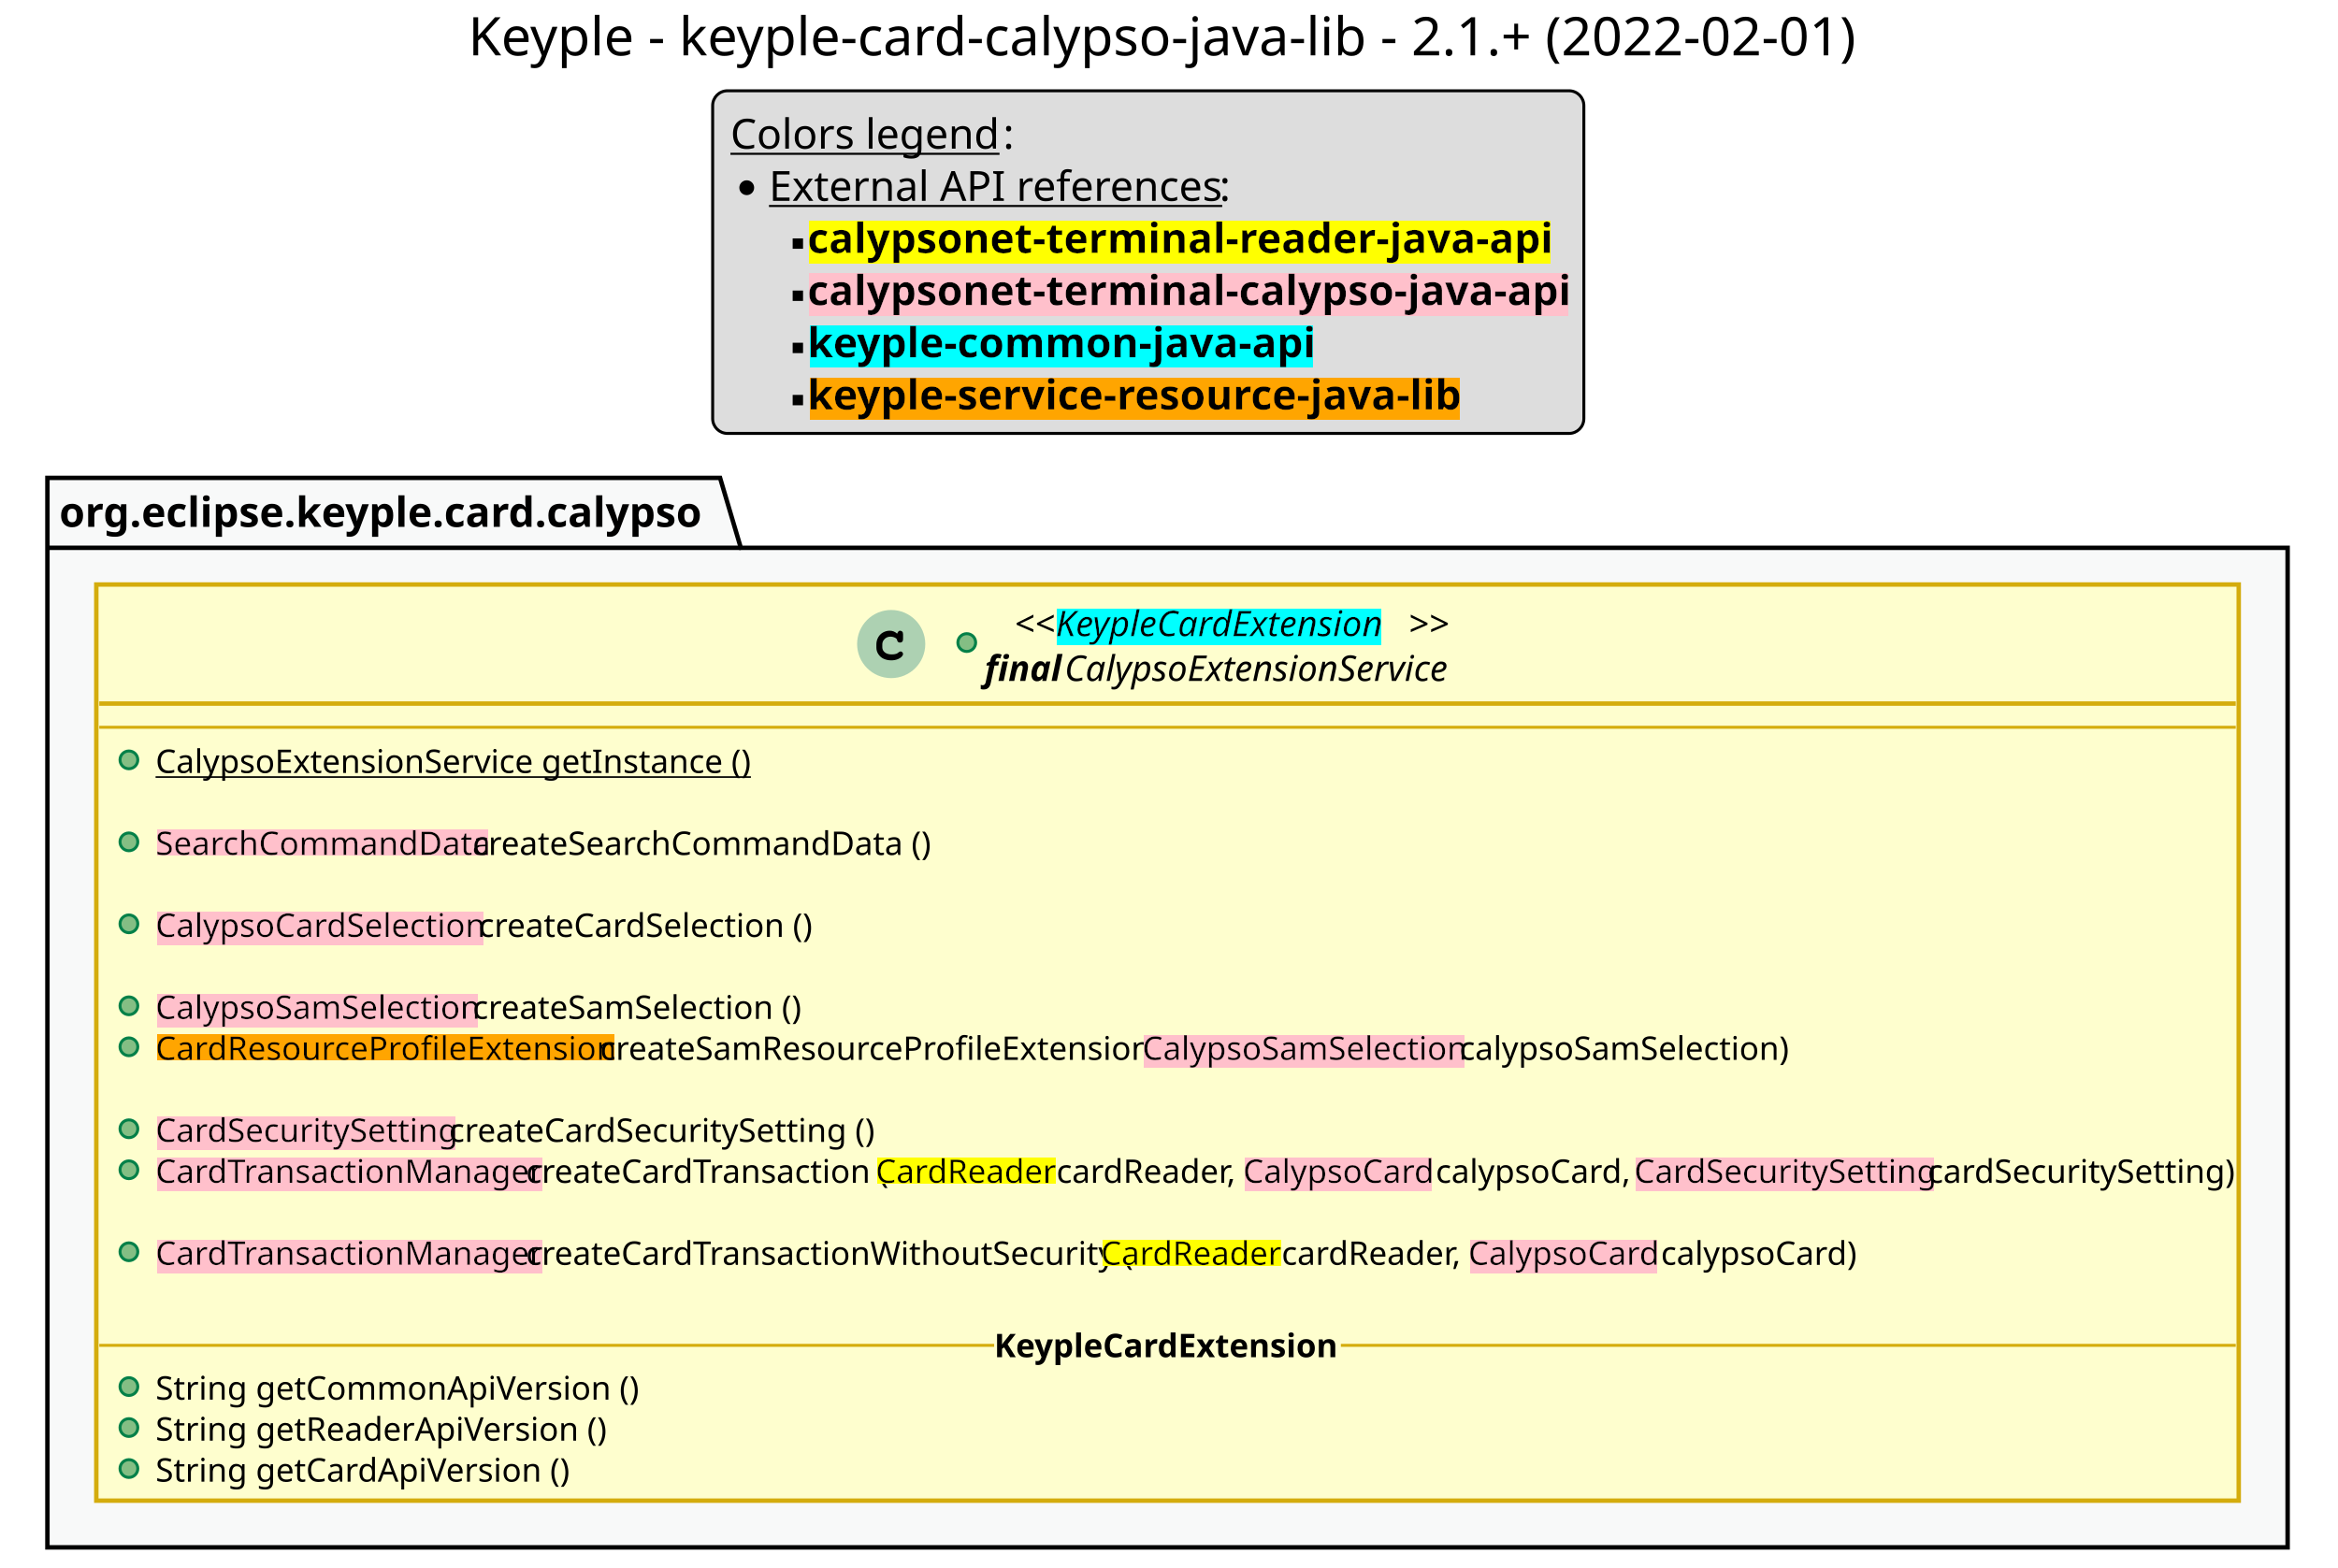
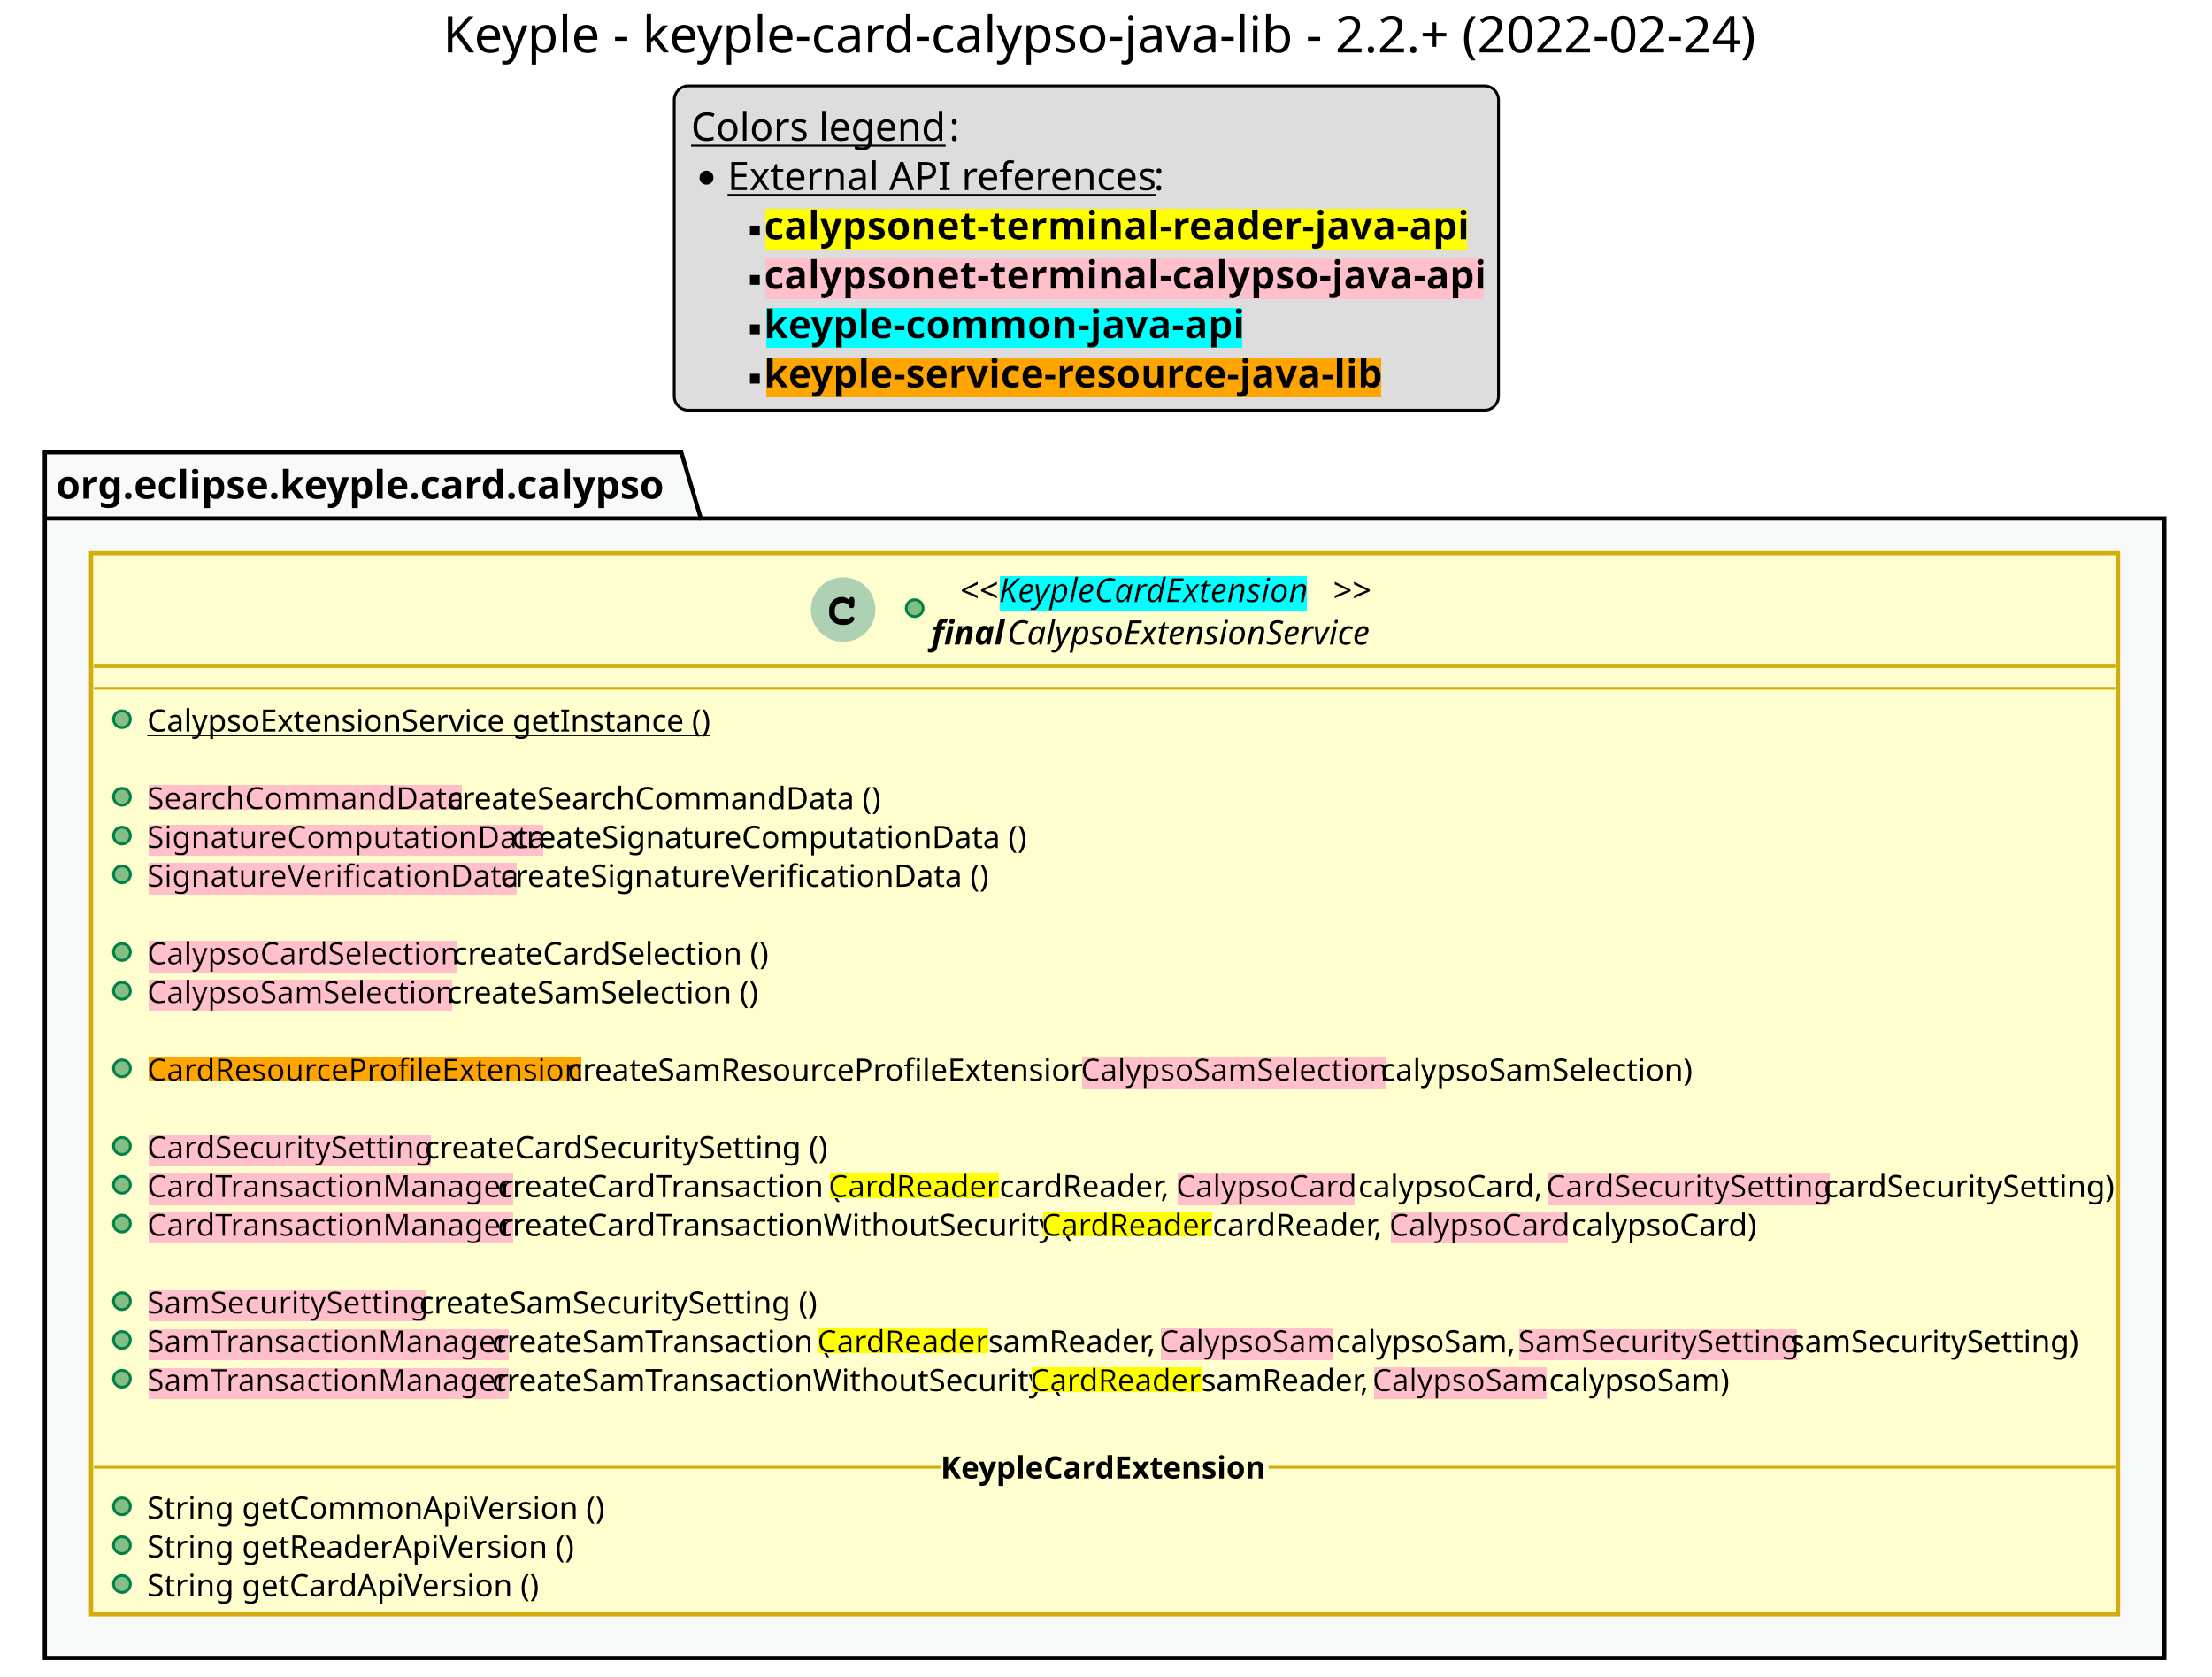
- <svg xmlns="http://www.w3.org/2000/svg" contentScriptType="application/ecmascript" contentStyleType="text/css" height="529px" preserveAspectRatio="none" style="width:789px;height:529px;background:#FFFFFF;" version="1.1" viewBox="0 0 789 529" width="789px" zoomAndPan="magnify">
+ <svg xmlns="http://www.w3.org/2000/svg" contentScriptType="application/ecmascript" contentStyleType="text/css" height="598px" preserveAspectRatio="none" style="width:789px;height:598px;background:#FFFFFF;" version="1.1" viewBox="0 0 789 598" width="789px" zoomAndPan="magnify">
  <defs>
-     <filter height="1" id="b16c9lsjccw2q80" width="1" x="0" y="0">
+     <filter height="1" id="b1vg20ekmgnpf10" width="1" x="0" y="0">
      <feFlood flood-color="#FFFF00" result="flood" />
      <feComposite in="SourceGraphic" in2="flood" operator="over" />
    </filter>
-     <filter height="1" id="b16c9lsjccw2q81" width="1" x="0" y="0">
+     <filter height="1" id="b1vg20ekmgnpf11" width="1" x="0" y="0">
      <feFlood flood-color="#FFC0CB" result="flood" />
      <feComposite in="SourceGraphic" in2="flood" operator="over" />
    </filter>
-     <filter height="1" id="b16c9lsjccw2q82" width="1" x="0" y="0">
+     <filter height="1" id="b1vg20ekmgnpf12" width="1" x="0" y="0">
      <feFlood flood-color="#00FFFF" result="flood" />
      <feComposite in="SourceGraphic" in2="flood" operator="over" />
    </filter>
-     <filter height="1" id="b16c9lsjccw2q83" width="1" x="0" y="0">
+     <filter height="1" id="b1vg20ekmgnpf13" width="1" x="0" y="0">
      <feFlood flood-color="#FFA500" result="flood" />
      <feComposite in="SourceGraphic" in2="flood" operator="over" />
    </filter>
  </defs>
  <g>
-     <text fill="#000000" font-family="sans-serif" font-size="18" lengthAdjust="spacing" textLength="460" x="158" y="18.686">Keyple - keyple-card-calypso-java-lib - 2.1.+ (2022-02-01)</text>
+     <text fill="#000000" font-family="sans-serif" font-size="18" lengthAdjust="spacing" textLength="460" x="158" y="18.686">Keyple - keyple-card-calypso-java-lib - 2.2.+ (2022-02-24)</text>
    <rect fill="#DDDDDD" height="115.656" rx="5" ry="5" style="stroke:#000000;stroke-width:1.0;" width="294" x="240.5" y="30.641" />
    <text fill="#000000" font-family="sans-serif" font-size="14" lengthAdjust="spacing" text-decoration="underline" textLength="88" x="246.5" y="50.174">Colors legend</text>
    <text fill="#000000" font-family="sans-serif" font-size="14" lengthAdjust="spacing" textLength="4" x="338.5" y="50.174">:</text>
    <ellipse cx="252" cy="63.359" fill="#000000" rx="2.5" ry="2.5" style="stroke:#000000;stroke-width:0.0;" />
    <text fill="#000000" font-family="sans-serif" font-size="14" lengthAdjust="spacing" text-decoration="underline" textLength="148" x="259.5" y="67.783">External API references</text>
    <text fill="#000000" font-family="sans-serif" font-size="14" lengthAdjust="spacing" textLength="4" x="411.5" y="67.783">:</text>
    <rect fill="#000000" height="3.5" style="stroke:#000000;stroke-width:0.0;" width="3.5" x="267.5" y="80.469" />
-     <text fill="#000000" filter="url(#b16c9lsjccw2q80)" font-family="sans-serif" font-size="14" font-weight="bold" lengthAdjust="spacing" textLength="250" x="272.5" y="85.393">calypsonet-terminal-reader-java-api</text>
+     <text fill="#000000" filter="url(#b1vg20ekmgnpf10)" font-family="sans-serif" font-size="14" font-weight="bold" lengthAdjust="spacing" textLength="250" x="272.5" y="85.393">calypsonet-terminal-reader-java-api</text>
    <rect fill="#000000" height="3.5" style="stroke:#000000;stroke-width:0.0;" width="3.5" x="267.5" y="98.078" />
-     <text fill="#000000" filter="url(#b16c9lsjccw2q81)" font-family="sans-serif" font-size="14" font-weight="bold" lengthAdjust="spacing" textLength="256" x="272.5" y="103.002">calypsonet-terminal-calypso-java-api</text>
+     <text fill="#000000" filter="url(#b1vg20ekmgnpf11)" font-family="sans-serif" font-size="14" font-weight="bold" lengthAdjust="spacing" textLength="256" x="272.5" y="103.002">calypsonet-terminal-calypso-java-api</text>
    <rect fill="#000000" height="3.5" style="stroke:#000000;stroke-width:0.0;" width="3.5" x="267.5" y="115.688" />
-     <text fill="#000000" filter="url(#b16c9lsjccw2q82)" font-family="sans-serif" font-size="14" font-weight="bold" lengthAdjust="spacing" textLength="170" x="272.5" y="120.611">keyple-common-java-api</text>
+     <text fill="#000000" filter="url(#b1vg20ekmgnpf12)" font-family="sans-serif" font-size="14" font-weight="bold" lengthAdjust="spacing" textLength="170" x="272.5" y="120.611">keyple-common-java-api</text>
    <rect fill="#000000" height="3.5" style="stroke:#000000;stroke-width:0.0;" width="3.5" x="267.5" y="133.297" />
-     <text fill="#000000" filter="url(#b16c9lsjccw2q83)" font-family="sans-serif" font-size="14" font-weight="bold" lengthAdjust="spacing" textLength="229" x="272.5" y="138.221">keyple-service-resource-java-lib</text>
-     <polygon fill="#F8F9F9" points="16,161.297,243,161.297,250,184.906,772,184.906,772,522.297,16,522.297,16,161.297" style="stroke:#000000;stroke-width:1.5;" />
+     <text fill="#000000" filter="url(#b1vg20ekmgnpf13)" font-family="sans-serif" font-size="14" font-weight="bold" lengthAdjust="spacing" textLength="229" x="272.5" y="138.221">keyple-service-resource-java-lib</text>
+     <polygon fill="#F8F9F9" points="16,161.297,243,161.297,250,184.906,772,184.906,772,591.297,16,591.297,16,161.297" style="stroke:#000000;stroke-width:1.5;" />
    <line style="stroke:#000000;stroke-width:1.5;" x1="16" x2="250" y1="184.906" y2="184.906" />
    <text fill="#000000" font-family="sans-serif" font-size="14" font-weight="bold" lengthAdjust="spacing" textLength="221" x="20" y="177.83">org.eclipse.keyple.card.calypso</text>
-     <rect codeLine="57" fill="#FEFECE" height="309.234" id="CalypsoExtensionService" style="stroke:#D4AC0D;stroke-width:1.5;" width="723" x="32.5" y="197.297" />
+     <rect codeLine="57" fill="#FEFECE" height="378.414" id="CalypsoExtensionService" style="stroke:#D4AC0D;stroke-width:1.5;" width="723" x="32.5" y="197.297" />
    <ellipse cx="300.75" cy="217.391" fill="#ADD1B2" rx="11" ry="11" style="stroke:#ADD1B2;stroke-width:1.0;" />
    <path d="M302.75,213.891 Q302.953,213.391 303.188,213.141 Q303.422,212.891 303.688,212.891 Q304.156,212.891 304.453,213.172 Q304.75,213.453 304.75,214.109 L304.75,215.672 Q304.75,216.328 304.469,216.609 Q304.188,216.891 303.75,216.891 Q303.359,216.891 303.109,216.719 Q302.859,216.547 302.75,216.094 Q302.703,215.781 302.531,215.609 Q302.219,215.281 301.656,215.094 Q301.094,214.891 300.531,214.891 Q299.828,214.891 299.234,215.172 Q298.656,215.453 298.203,216.078 Q297.75,216.703 297.75,217.562 L297.75,218.484 Q297.75,219.516 298.594,220.203 Q299.438,220.891 300.938,220.891 Q301.828,220.891 302.453,220.688 Q302.812,220.578 303.219,220.219 Q303.484,220.016 303.625,219.953 Q303.766,219.891 303.938,219.891 Q304.266,219.891 304.5,220.156 Q304.75,220.406 304.75,220.766 Q304.75,221.109 304.406,221.516 Q303.906,222.109 303.109,222.438 Q302.062,222.891 300.781,222.891 Q299.281,222.891 298.078,222.297 Q297.109,221.828 296.422,220.812 Q295.75,219.797 295.75,218.594 L295.75,217.5 Q295.75,216.25 296.344,215.156 Q296.953,214.062 298,213.484 Q299.062,212.891 300.25,212.891 Q300.969,212.891 301.594,213.141 Q302.219,213.391 302.75,213.891 Z " fill="#000000" />
    <ellipse cx="326.25" cy="216.891" fill="#84BE84" rx="3" ry="3" style="stroke:#038048;stroke-width:1.0;" />
    <text fill="#000000" font-family="sans-serif" font-size="12" font-style="italic" lengthAdjust="spacing" textLength="14" x="342.25" y="214.754">&lt;&lt;</text>
-     <text fill="#000000" filter="url(#b16c9lsjccw2q82)" font-family="sans-serif" font-size="12" font-style="italic" lengthAdjust="spacing" textLength="119" x="356.25" y="214.754">KeypleCardExtension</text>
+     <text fill="#000000" filter="url(#b1vg20ekmgnpf12)" font-family="sans-serif" font-size="12" font-style="italic" lengthAdjust="spacing" textLength="119" x="356.25" y="214.754">KeypleCardExtension</text>
    <text fill="#000000" font-family="sans-serif" font-size="12" font-style="italic" lengthAdjust="spacing" textLength="14" x="475.25" y="214.754">&gt;&gt;</text>
    <text fill="#000000" font-family="sans-serif" font-size="12" font-style="italic" font-weight="bold" lengthAdjust="spacing" textLength="24" x="332.25" y="229.848">final</text>
    <text fill="#000000" font-family="sans-serif" font-size="12" font-style="italic" lengthAdjust="spacing" textLength="140" x="359.25" y="229.848">CalypsoExtensionService</text>
    <line style="stroke:#D4AC0D;stroke-width:1.5;" x1="33.5" x2="754.5" y1="237.484" y2="237.484" />
    <line style="stroke:#D4AC0D;stroke-width:1.0;" x1="33.5" x2="754.5" y1="245.484" y2="245.484" />
    <ellipse cx="43.5" cy="256.484" fill="#84BE84" rx="3" ry="3" style="stroke:#038048;stroke-width:1.0;" />
    <text fill="#000000" font-family="sans-serif" font-size="11" lengthAdjust="spacing" text-decoration="underline" textLength="193" x="52.5" y="260.903">CalypsoExtensionService getInstance ()</text>
    <text fill="#000000" font-family="sans-serif" font-size="11" lengthAdjust="spacing" textLength="0" x="55.5" y="274.739" />
    <ellipse cx="43.5" cy="284.156" fill="#84BE84" rx="3" ry="3" style="stroke:#038048;stroke-width:1.0;" />
-     <text fill="#000000" filter="url(#b16c9lsjccw2q81)" font-family="sans-serif" font-size="11" lengthAdjust="spacing" textLength="104" x="52.5" y="288.575">SearchCommandData</text>
+     <text fill="#000000" filter="url(#b1vg20ekmgnpf11)" font-family="sans-serif" font-size="11" lengthAdjust="spacing" textLength="104" x="52.5" y="288.575">SearchCommandData</text>
    <text fill="#000000" font-family="sans-serif" font-size="11" lengthAdjust="spacing" textLength="146" x="159.5" y="288.575">createSearchCommandData ()</text>
-     <text fill="#000000" font-family="sans-serif" font-size="11" lengthAdjust="spacing" textLength="0" x="55.5" y="302.411" />
+     <ellipse cx="43.5" cy="297.992" fill="#84BE84" rx="3" ry="3" style="stroke:#038048;stroke-width:1.0;" />
+     <text fill="#000000" filter="url(#b1vg20ekmgnpf11)" font-family="sans-serif" font-size="11" lengthAdjust="spacing" textLength="127" x="52.5" y="302.411">SignatureComputationData</text>
+     <text fill="#000000" font-family="sans-serif" font-size="11" lengthAdjust="spacing" textLength="169" x="182.5" y="302.411">createSignatureComputationData ()</text>
    <ellipse cx="43.5" cy="311.828" fill="#84BE84" rx="3" ry="3" style="stroke:#038048;stroke-width:1.0;" />
-     <text fill="#000000" filter="url(#b16c9lsjccw2q81)" font-family="sans-serif" font-size="11" lengthAdjust="spacing" textLength="106" x="52.5" y="316.247">CalypsoCardSelection</text>
-     <text fill="#000000" font-family="sans-serif" font-size="11" lengthAdjust="spacing" textLength="109" x="161.5" y="316.247">createCardSelection ()</text>
+     <text fill="#000000" filter="url(#b1vg20ekmgnpf11)" font-family="sans-serif" font-size="11" lengthAdjust="spacing" textLength="123" x="52.5" y="316.247">SignatureVerificationData</text>
+     <text fill="#000000" font-family="sans-serif" font-size="11" lengthAdjust="spacing" textLength="165" x="178.5" y="316.247">createSignatureVerificationData ()</text>
    <text fill="#000000" font-family="sans-serif" font-size="11" lengthAdjust="spacing" textLength="0" x="55.5" y="330.083" />
    <ellipse cx="43.5" cy="339.5" fill="#84BE84" rx="3" ry="3" style="stroke:#038048;stroke-width:1.0;" />
-     <text fill="#000000" filter="url(#b16c9lsjccw2q81)" font-family="sans-serif" font-size="11" lengthAdjust="spacing" textLength="104" x="52.5" y="343.919">CalypsoSamSelection</text>
-     <text fill="#000000" font-family="sans-serif" font-size="11" lengthAdjust="spacing" textLength="107" x="159.5" y="343.919">createSamSelection ()</text>
+     <text fill="#000000" filter="url(#b1vg20ekmgnpf11)" font-family="sans-serif" font-size="11" lengthAdjust="spacing" textLength="106" x="52.5" y="343.919">CalypsoCardSelection</text>
+     <text fill="#000000" font-family="sans-serif" font-size="11" lengthAdjust="spacing" textLength="109" x="161.5" y="343.919">createCardSelection ()</text>
    <ellipse cx="43.5" cy="353.336" fill="#84BE84" rx="3" ry="3" style="stroke:#038048;stroke-width:1.0;" />
-     <text fill="#000000" filter="url(#b16c9lsjccw2q83)" font-family="sans-serif" font-size="11" lengthAdjust="spacing" textLength="147" x="52.5" y="357.755">CardResourceProfileExtension</text>
-     <text fill="#000000" font-family="sans-serif" font-size="11" lengthAdjust="spacing" textLength="183" x="202.5" y="357.755">createSamResourceProfileExtension (</text>
-     <text fill="#000000" filter="url(#b16c9lsjccw2q81)" font-family="sans-serif" font-size="11" lengthAdjust="spacing" textLength="104" x="385.5" y="357.755">CalypsoSamSelection</text>
-     <text fill="#000000" font-family="sans-serif" font-size="11" lengthAdjust="spacing" textLength="107" x="492.5" y="357.755">calypsoSamSelection)</text>
+     <text fill="#000000" filter="url(#b1vg20ekmgnpf11)" font-family="sans-serif" font-size="11" lengthAdjust="spacing" textLength="104" x="52.5" y="357.755">CalypsoSamSelection</text>
+     <text fill="#000000" font-family="sans-serif" font-size="11" lengthAdjust="spacing" textLength="107" x="159.5" y="357.755">createSamSelection ()</text>
    <text fill="#000000" font-family="sans-serif" font-size="11" lengthAdjust="spacing" textLength="0" x="55.5" y="371.591" />
    <ellipse cx="43.5" cy="381.008" fill="#84BE84" rx="3" ry="3" style="stroke:#038048;stroke-width:1.0;" />
-     <text fill="#000000" filter="url(#b16c9lsjccw2q81)" font-family="sans-serif" font-size="11" lengthAdjust="spacing" textLength="96" x="52.5" y="385.427">CardSecuritySetting</text>
-     <text fill="#000000" font-family="sans-serif" font-size="11" lengthAdjust="spacing" textLength="138" x="151.5" y="385.427">createCardSecuritySetting ()</text>
-     <ellipse cx="43.5" cy="394.844" fill="#84BE84" rx="3" ry="3" style="stroke:#038048;stroke-width:1.0;" />
-     <text fill="#000000" filter="url(#b16c9lsjccw2q81)" font-family="sans-serif" font-size="11" lengthAdjust="spacing" textLength="122" x="52.5" y="399.263">CardTransactionManager</text>
-     <text fill="#000000" font-family="sans-serif" font-size="11" lengthAdjust="spacing" textLength="118" x="177.5" y="399.263">createCardTransaction (</text>
-     <text fill="#000000" filter="url(#b16c9lsjccw2q80)" font-family="sans-serif" font-size="11" lengthAdjust="spacing" textLength="58" x="295.5" y="399.263">CardReader</text>
-     <text fill="#000000" font-family="sans-serif" font-size="11" lengthAdjust="spacing" textLength="60" x="356.5" y="399.263">cardReader,</text>
-     <text fill="#000000" filter="url(#b16c9lsjccw2q81)" font-family="sans-serif" font-size="11" lengthAdjust="spacing" textLength="62" x="419.5" y="399.263">CalypsoCard</text>
-     <text fill="#000000" font-family="sans-serif" font-size="11" lengthAdjust="spacing" textLength="64" x="484.5" y="399.263">calypsoCard,</text>
-     <text fill="#000000" filter="url(#b16c9lsjccw2q81)" font-family="sans-serif" font-size="11" lengthAdjust="spacing" textLength="96" x="551.5" y="399.263">CardSecuritySetting</text>
-     <text fill="#000000" font-family="sans-serif" font-size="11" lengthAdjust="spacing" textLength="99" x="650.5" y="399.263">cardSecuritySetting)</text>
-     <text fill="#000000" font-family="sans-serif" font-size="11" lengthAdjust="spacing" textLength="0" x="55.5" y="413.099" />
+     <text fill="#000000" filter="url(#b1vg20ekmgnpf13)" font-family="sans-serif" font-size="11" lengthAdjust="spacing" textLength="147" x="52.5" y="385.427">CardResourceProfileExtension</text>
+     <text fill="#000000" font-family="sans-serif" font-size="11" lengthAdjust="spacing" textLength="183" x="202.5" y="385.427">createSamResourceProfileExtension (</text>
+     <text fill="#000000" filter="url(#b1vg20ekmgnpf11)" font-family="sans-serif" font-size="11" lengthAdjust="spacing" textLength="104" x="385.5" y="385.427">CalypsoSamSelection</text>
+     <text fill="#000000" font-family="sans-serif" font-size="11" lengthAdjust="spacing" textLength="107" x="492.5" y="385.427">calypsoSamSelection)</text>
+     <text fill="#000000" font-family="sans-serif" font-size="11" lengthAdjust="spacing" textLength="0" x="55.5" y="399.263" />
+     <ellipse cx="43.5" cy="408.68" fill="#84BE84" rx="3" ry="3" style="stroke:#038048;stroke-width:1.0;" />
+     <text fill="#000000" filter="url(#b1vg20ekmgnpf11)" font-family="sans-serif" font-size="11" lengthAdjust="spacing" textLength="96" x="52.5" y="413.099">CardSecuritySetting</text>
+     <text fill="#000000" font-family="sans-serif" font-size="11" lengthAdjust="spacing" textLength="138" x="151.5" y="413.099">createCardSecuritySetting ()</text>
    <ellipse cx="43.5" cy="422.516" fill="#84BE84" rx="3" ry="3" style="stroke:#038048;stroke-width:1.0;" />
-     <text fill="#000000" filter="url(#b16c9lsjccw2q81)" font-family="sans-serif" font-size="11" lengthAdjust="spacing" textLength="122" x="52.5" y="426.935">CardTransactionManager</text>
-     <text fill="#000000" font-family="sans-serif" font-size="11" lengthAdjust="spacing" textLength="194" x="177.5" y="426.935">createCardTransactionWithoutSecurity (</text>
-     <text fill="#000000" filter="url(#b16c9lsjccw2q80)" font-family="sans-serif" font-size="11" lengthAdjust="spacing" textLength="58" x="371.5" y="426.935">CardReader</text>
-     <text fill="#000000" font-family="sans-serif" font-size="11" lengthAdjust="spacing" textLength="60" x="432.5" y="426.935">cardReader,</text>
-     <text fill="#000000" filter="url(#b16c9lsjccw2q81)" font-family="sans-serif" font-size="11" lengthAdjust="spacing" textLength="62" x="495.5" y="426.935">CalypsoCard</text>
-     <text fill="#000000" font-family="sans-serif" font-size="11" lengthAdjust="spacing" textLength="65" x="560.5" y="426.935">calypsoCard)</text>
-     <text fill="#000000" font-family="sans-serif" font-size="11" lengthAdjust="spacing" textLength="0" x="55.5" y="440.771" />
-     <ellipse cx="43.5" cy="468.023" fill="#84BE84" rx="3" ry="3" style="stroke:#038048;stroke-width:1.0;" />
-     <text fill="#000000" font-family="sans-serif" font-size="11" lengthAdjust="spacing" textLength="152" x="52.5" y="472.442">String getCommonApiVersion ()</text>
-     <ellipse cx="43.5" cy="481.859" fill="#84BE84" rx="3" ry="3" style="stroke:#038048;stroke-width:1.0;" />
-     <text fill="#000000" font-family="sans-serif" font-size="11" lengthAdjust="spacing" textLength="146" x="52.5" y="486.278">String getReaderApiVersion ()</text>
-     <ellipse cx="43.5" cy="495.695" fill="#84BE84" rx="3" ry="3" style="stroke:#038048;stroke-width:1.0;" />
-     <text fill="#000000" font-family="sans-serif" font-size="11" lengthAdjust="spacing" textLength="134" x="52.5" y="500.114">String getCardApiVersion ()</text>
-     <line style="stroke:#D4AC0D;stroke-width:1.0;" x1="33.5" x2="335.5" y1="454.106" y2="454.106" />
-     <text fill="#000000" font-family="sans-serif" font-size="11" font-weight="bold" lengthAdjust="spacing" textLength="117" x="335.5" y="458.106">KeypleCardExtension</text>
-     <line style="stroke:#D4AC0D;stroke-width:1.0;" x1="452.5" x2="754.5" y1="454.106" y2="454.106" />
+     <text fill="#000000" filter="url(#b1vg20ekmgnpf11)" font-family="sans-serif" font-size="11" lengthAdjust="spacing" textLength="122" x="52.5" y="426.935">CardTransactionManager</text>
+     <text fill="#000000" font-family="sans-serif" font-size="11" lengthAdjust="spacing" textLength="118" x="177.5" y="426.935">createCardTransaction (</text>
+     <text fill="#000000" filter="url(#b1vg20ekmgnpf10)" font-family="sans-serif" font-size="11" lengthAdjust="spacing" textLength="58" x="295.5" y="426.935">CardReader</text>
+     <text fill="#000000" font-family="sans-serif" font-size="11" lengthAdjust="spacing" textLength="60" x="356.5" y="426.935">cardReader,</text>
+     <text fill="#000000" filter="url(#b1vg20ekmgnpf11)" font-family="sans-serif" font-size="11" lengthAdjust="spacing" textLength="62" x="419.5" y="426.935">CalypsoCard</text>
+     <text fill="#000000" font-family="sans-serif" font-size="11" lengthAdjust="spacing" textLength="64" x="484.5" y="426.935">calypsoCard,</text>
+     <text fill="#000000" filter="url(#b1vg20ekmgnpf11)" font-family="sans-serif" font-size="11" lengthAdjust="spacing" textLength="96" x="551.5" y="426.935">CardSecuritySetting</text>
+     <text fill="#000000" font-family="sans-serif" font-size="11" lengthAdjust="spacing" textLength="99" x="650.5" y="426.935">cardSecuritySetting)</text>
+     <ellipse cx="43.5" cy="436.352" fill="#84BE84" rx="3" ry="3" style="stroke:#038048;stroke-width:1.0;" />
+     <text fill="#000000" filter="url(#b1vg20ekmgnpf11)" font-family="sans-serif" font-size="11" lengthAdjust="spacing" textLength="122" x="52.5" y="440.771">CardTransactionManager</text>
+     <text fill="#000000" font-family="sans-serif" font-size="11" lengthAdjust="spacing" textLength="194" x="177.5" y="440.771">createCardTransactionWithoutSecurity (</text>
+     <text fill="#000000" filter="url(#b1vg20ekmgnpf10)" font-family="sans-serif" font-size="11" lengthAdjust="spacing" textLength="58" x="371.5" y="440.771">CardReader</text>
+     <text fill="#000000" font-family="sans-serif" font-size="11" lengthAdjust="spacing" textLength="60" x="432.5" y="440.771">cardReader,</text>
+     <text fill="#000000" filter="url(#b1vg20ekmgnpf11)" font-family="sans-serif" font-size="11" lengthAdjust="spacing" textLength="62" x="495.5" y="440.771">CalypsoCard</text>
+     <text fill="#000000" font-family="sans-serif" font-size="11" lengthAdjust="spacing" textLength="65" x="560.5" y="440.771">calypsoCard)</text>
+     <text fill="#000000" font-family="sans-serif" font-size="11" lengthAdjust="spacing" textLength="0" x="55.5" y="454.606" />
+     <ellipse cx="43.5" cy="464.023" fill="#84BE84" rx="3" ry="3" style="stroke:#038048;stroke-width:1.0;" />
+     <text fill="#000000" filter="url(#b1vg20ekmgnpf11)" font-family="sans-serif" font-size="11" lengthAdjust="spacing" textLength="94" x="52.5" y="468.442">SamSecuritySetting</text>
+     <text fill="#000000" font-family="sans-serif" font-size="11" lengthAdjust="spacing" textLength="136" x="149.5" y="468.442">createSamSecuritySetting ()</text>
+     <ellipse cx="43.5" cy="477.859" fill="#84BE84" rx="3" ry="3" style="stroke:#038048;stroke-width:1.0;" />
+     <text fill="#000000" filter="url(#b1vg20ekmgnpf11)" font-family="sans-serif" font-size="11" lengthAdjust="spacing" textLength="120" x="52.5" y="482.278">SamTransactionManager</text>
+     <text fill="#000000" font-family="sans-serif" font-size="11" lengthAdjust="spacing" textLength="116" x="175.5" y="482.278">createSamTransaction (</text>
+     <text fill="#000000" filter="url(#b1vg20ekmgnpf10)" font-family="sans-serif" font-size="11" lengthAdjust="spacing" textLength="58" x="291.5" y="482.278">CardReader</text>
+     <text fill="#000000" font-family="sans-serif" font-size="11" lengthAdjust="spacing" textLength="58" x="352.5" y="482.278">samReader,</text>
+     <text fill="#000000" filter="url(#b1vg20ekmgnpf11)" font-family="sans-serif" font-size="11" lengthAdjust="spacing" textLength="60" x="413.5" y="482.278">CalypsoSam</text>
+     <text fill="#000000" font-family="sans-serif" font-size="11" lengthAdjust="spacing" textLength="62" x="476.5" y="482.278">calypsoSam,</text>
+     <text fill="#000000" filter="url(#b1vg20ekmgnpf11)" font-family="sans-serif" font-size="11" lengthAdjust="spacing" textLength="94" x="541.5" y="482.278">SamSecuritySetting</text>
+     <text fill="#000000" font-family="sans-serif" font-size="11" lengthAdjust="spacing" textLength="97" x="638.5" y="482.278">samSecuritySetting)</text>
+     <ellipse cx="43.5" cy="491.695" fill="#84BE84" rx="3" ry="3" style="stroke:#038048;stroke-width:1.0;" />
+     <text fill="#000000" filter="url(#b1vg20ekmgnpf11)" font-family="sans-serif" font-size="11" lengthAdjust="spacing" textLength="120" x="52.5" y="496.114">SamTransactionManager</text>
+     <text fill="#000000" font-family="sans-serif" font-size="11" lengthAdjust="spacing" textLength="192" x="175.5" y="496.114">createSamTransactionWithoutSecurity (</text>
+     <text fill="#000000" filter="url(#b1vg20ekmgnpf10)" font-family="sans-serif" font-size="11" lengthAdjust="spacing" textLength="58" x="367.5" y="496.114">CardReader</text>
+     <text fill="#000000" font-family="sans-serif" font-size="11" lengthAdjust="spacing" textLength="58" x="428.5" y="496.114">samReader,</text>
+     <text fill="#000000" filter="url(#b1vg20ekmgnpf11)" font-family="sans-serif" font-size="11" lengthAdjust="spacing" textLength="60" x="489.5" y="496.114">CalypsoSam</text>
+     <text fill="#000000" font-family="sans-serif" font-size="11" lengthAdjust="spacing" textLength="63" x="552.5" y="496.114">calypsoSam)</text>
+     <text fill="#000000" font-family="sans-serif" font-size="11" lengthAdjust="spacing" textLength="0" x="55.5" y="509.95" />
+     <ellipse cx="43.5" cy="537.203" fill="#84BE84" rx="3" ry="3" style="stroke:#038048;stroke-width:1.0;" />
+     <text fill="#000000" font-family="sans-serif" font-size="11" lengthAdjust="spacing" textLength="152" x="52.5" y="541.622">String getCommonApiVersion ()</text>
+     <ellipse cx="43.5" cy="551.039" fill="#84BE84" rx="3" ry="3" style="stroke:#038048;stroke-width:1.0;" />
+     <text fill="#000000" font-family="sans-serif" font-size="11" lengthAdjust="spacing" textLength="146" x="52.5" y="555.458">String getReaderApiVersion ()</text>
+     <ellipse cx="43.5" cy="564.875" fill="#84BE84" rx="3" ry="3" style="stroke:#038048;stroke-width:1.0;" />
+     <text fill="#000000" font-family="sans-serif" font-size="11" lengthAdjust="spacing" textLength="134" x="52.5" y="569.294">String getCardApiVersion ()</text>
+     <line style="stroke:#D4AC0D;stroke-width:1.0;" x1="33.5" x2="335.5" y1="523.285" y2="523.285" />
+     <text fill="#000000" font-family="sans-serif" font-size="11" font-weight="bold" lengthAdjust="spacing" textLength="117" x="335.5" y="527.286">KeypleCardExtension</text>
+     <line style="stroke:#D4AC0D;stroke-width:1.0;" x1="452.5" x2="754.5" y1="523.285" y2="523.285" />
  </g>
</svg>
